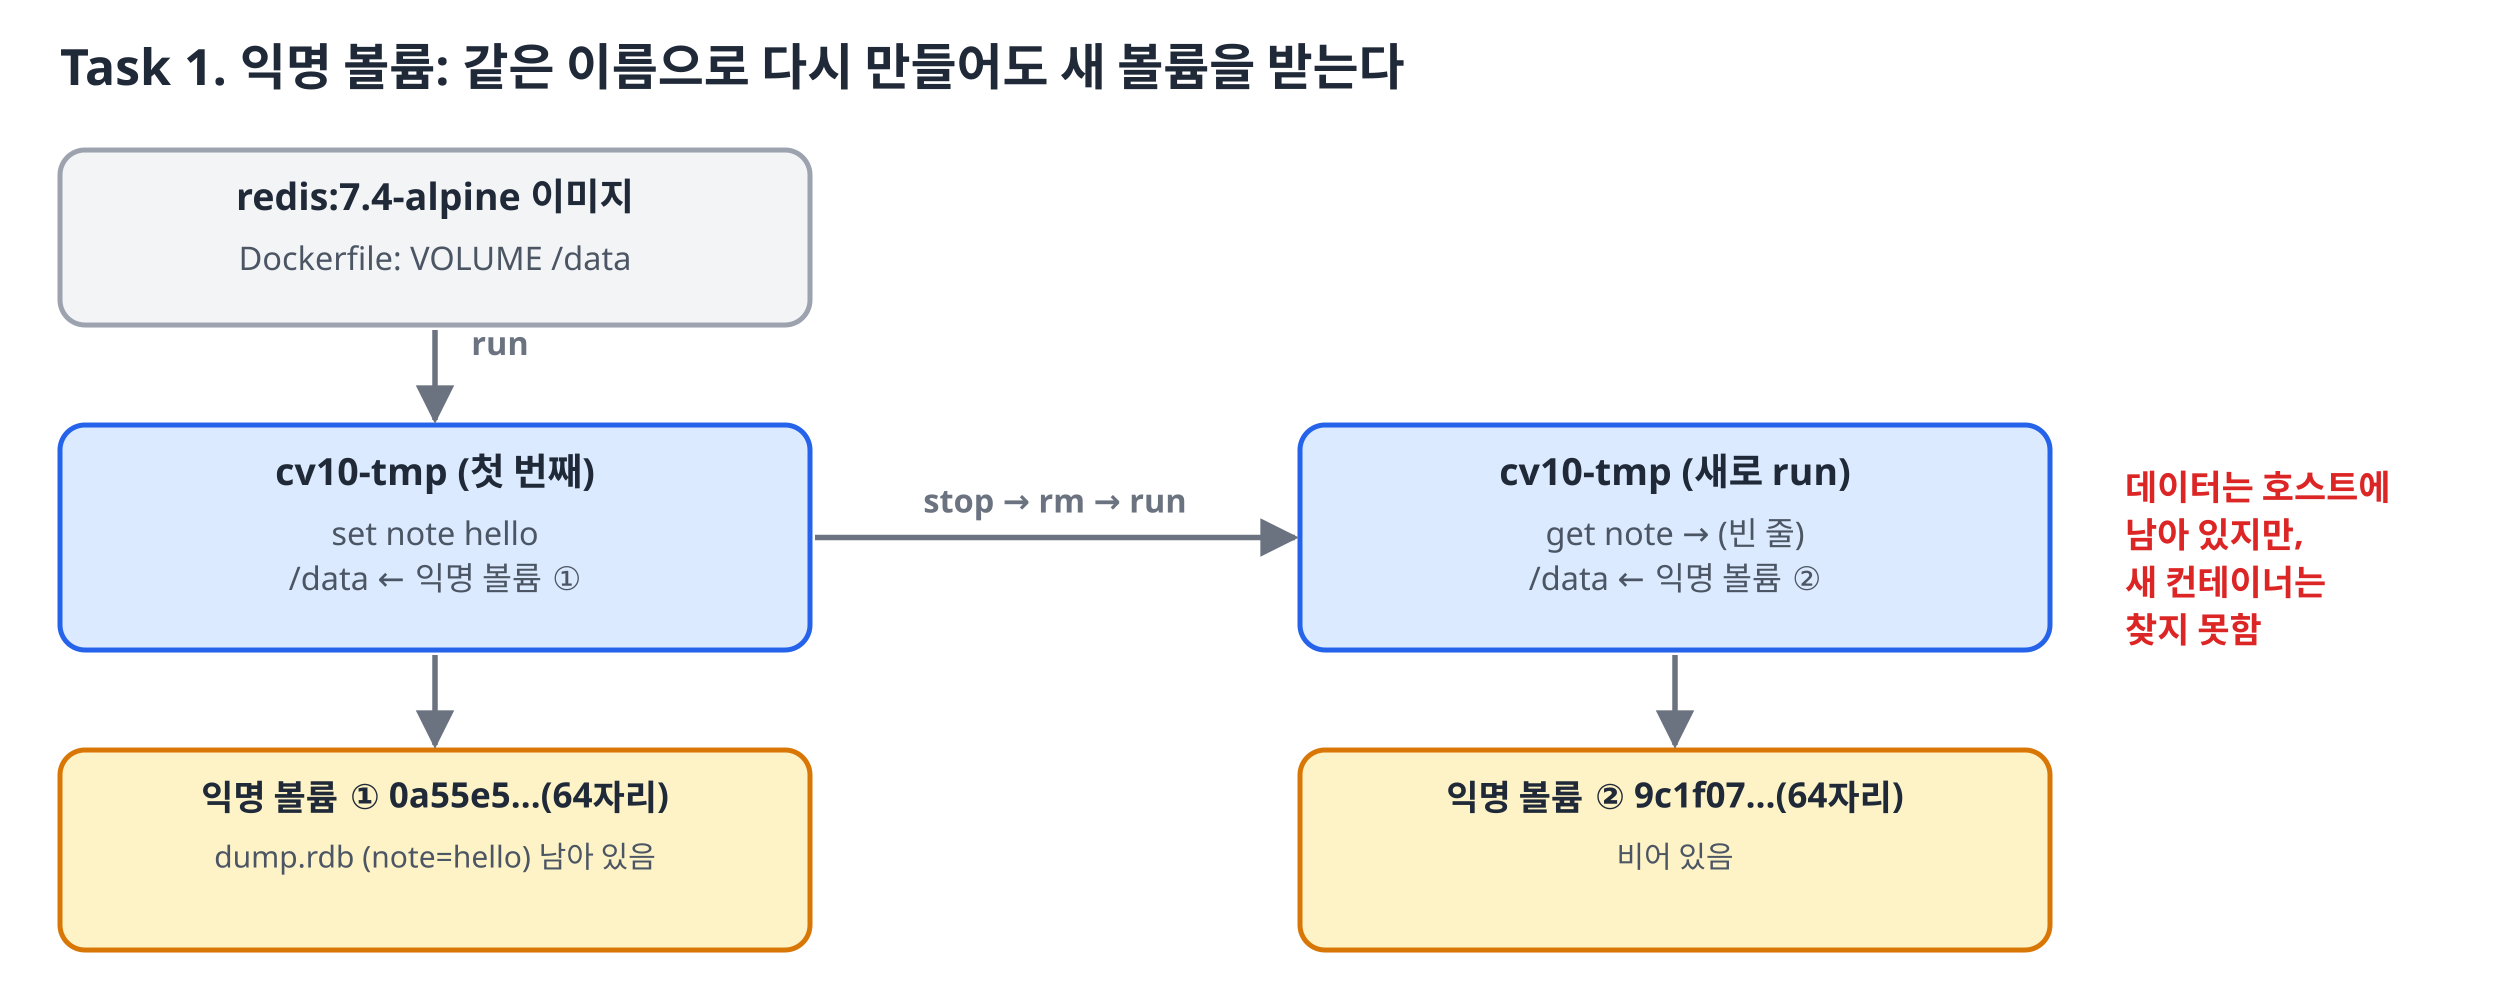
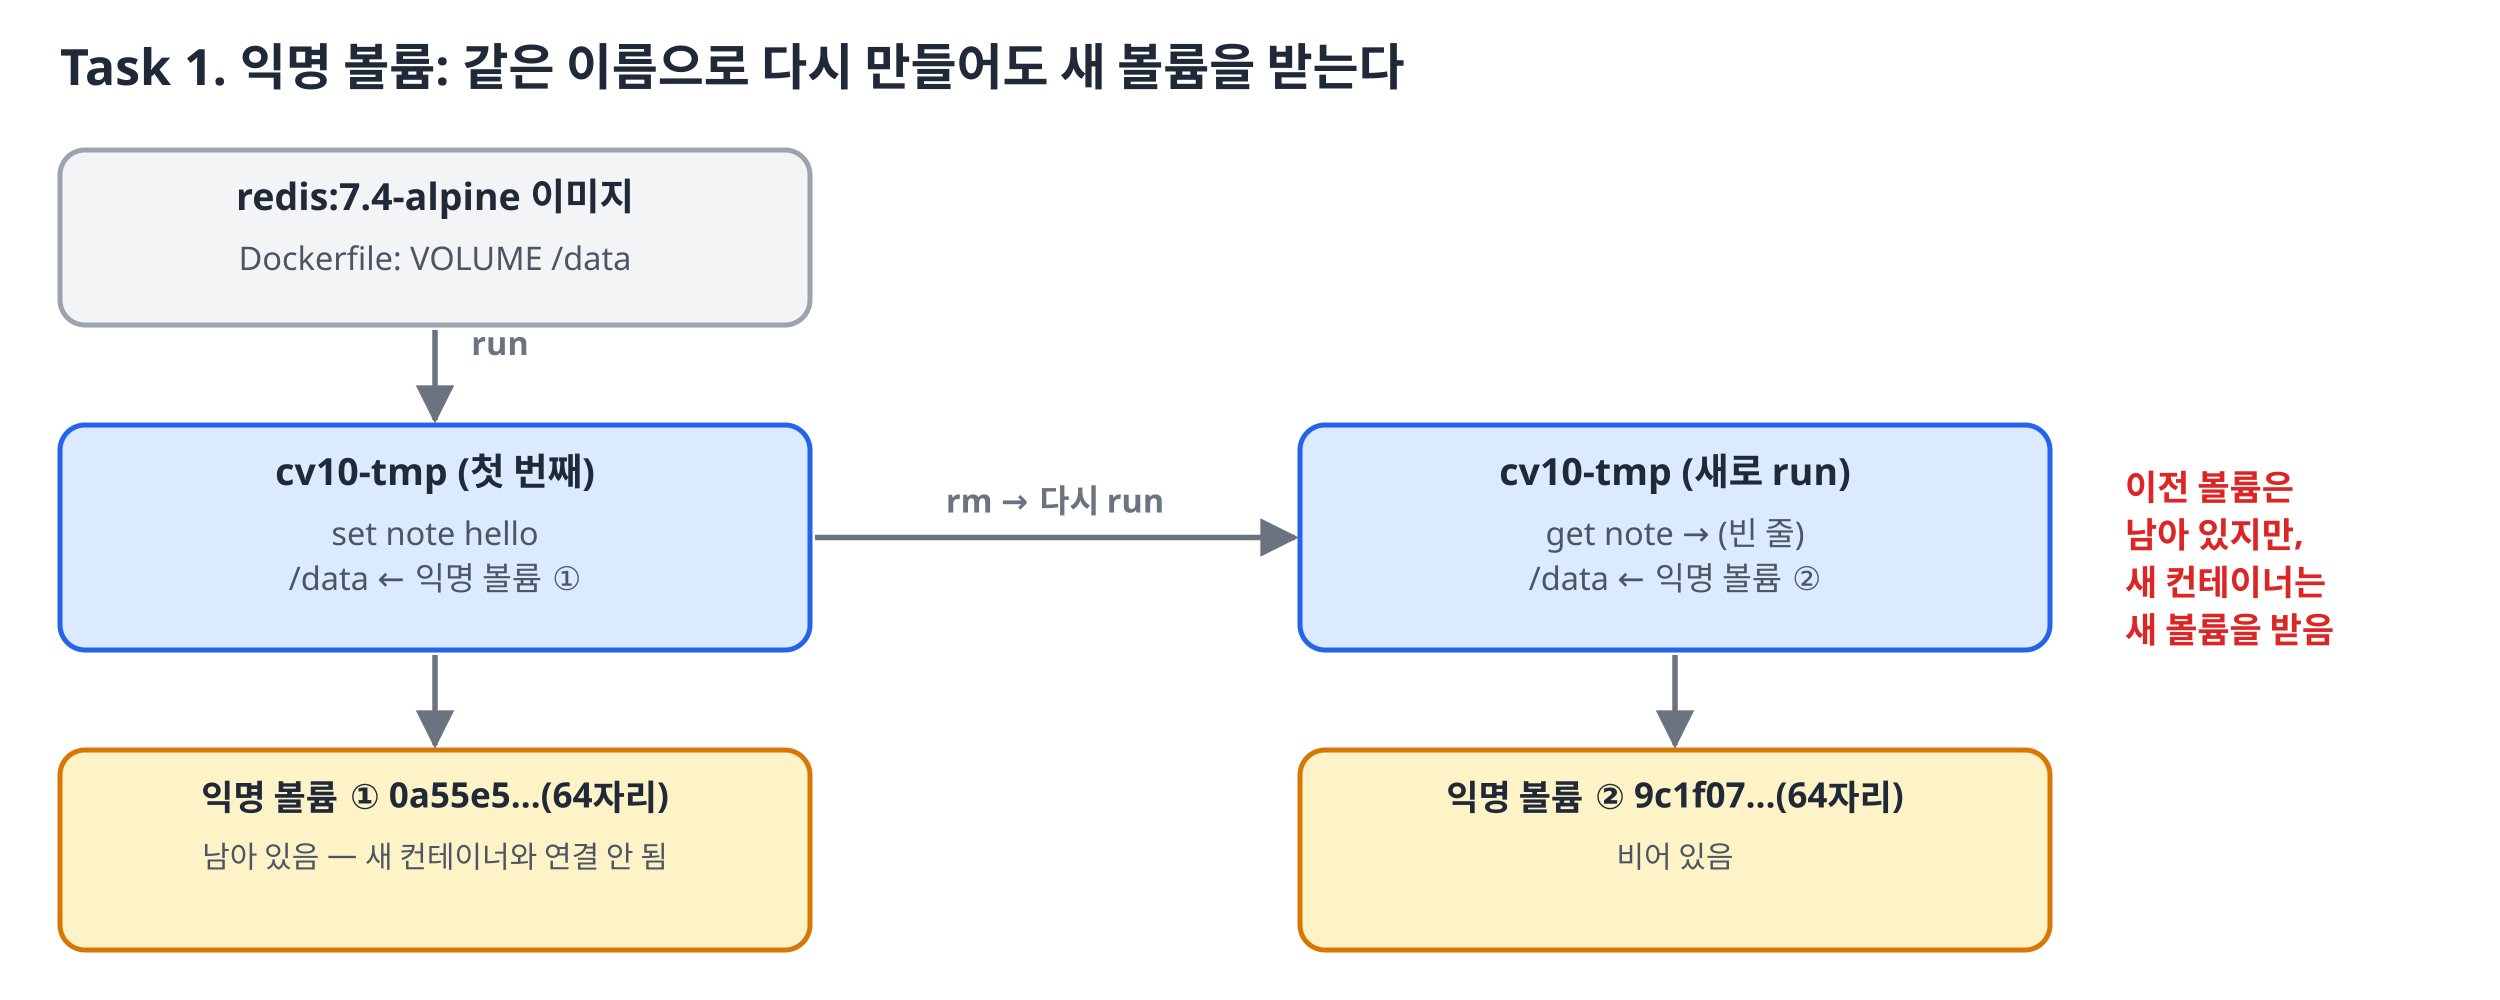
<svg xmlns="http://www.w3.org/2000/svg" viewBox="0 0 1000 400" width="1000" height="400" role="img">
  <rect width="1000" height="400" fill="#ffffff" />
  <text x="24" y="34" font-family="'Malgun Gothic','Apple SD Gothic Neo','Noto Sans KR',sans-serif" font-size="20" fill="#1f2937" text-anchor="start" font-weight="700">Task 1. 익명 볼륨: 같은 이름으로 다시 만들어도 새 볼륨을 받는다</text>
  <rect x="24" y="60" width="300" height="70" rx="10" fill="#f3f4f6" stroke="#9ca3af" stroke-width="2" />
  <text x="174.0" y="84" font-family="'Malgun Gothic','Apple SD Gothic Neo','Noto Sans KR',sans-serif" font-size="15" fill="#1f2937" text-anchor="middle" font-weight="700">redis:7.4-alpine 이미지</text>
  <text x="174.0" y="108" font-family="'Malgun Gothic','Apple SD Gothic Neo','Noto Sans KR',sans-serif" font-size="13" fill="#4b5563" text-anchor="middle">Dockerfile: VOLUME /data</text>
  <rect x="24" y="170" width="300" height="90" rx="10" fill="#dbeafe" stroke="#2563eb" stroke-width="2" />
  <text x="174.0" y="194" font-family="'Malgun Gothic','Apple SD Gothic Neo','Noto Sans KR',sans-serif" font-size="15" fill="#1f2937" text-anchor="middle" font-weight="700">cv10-tmp (첫 번째)</text>
  <text x="174.0" y="218" font-family="'Malgun Gothic','Apple SD Gothic Neo','Noto Sans KR',sans-serif" font-size="13" fill="#4b5563" text-anchor="middle">set note hello</text>
  <text x="174.0" y="236" font-family="'Malgun Gothic','Apple SD Gothic Neo','Noto Sans KR',sans-serif" font-size="13" fill="#4b5563" text-anchor="middle">/data ← 익명 볼륨 ①</text>
  <rect x="520" y="170" width="300" height="90" rx="10" fill="#dbeafe" stroke="#2563eb" stroke-width="2" />
  <text x="670.0" y="194" font-family="'Malgun Gothic','Apple SD Gothic Neo','Noto Sans KR',sans-serif" font-size="15" fill="#1f2937" text-anchor="middle" font-weight="700">cv10-tmp (새로 run)</text>
  <text x="670.0" y="218" font-family="'Malgun Gothic','Apple SD Gothic Neo','Noto Sans KR',sans-serif" font-size="13" fill="#4b5563" text-anchor="middle">get note → (빈 줄)</text>
  <text x="670.0" y="236" font-family="'Malgun Gothic','Apple SD Gothic Neo','Noto Sans KR',sans-serif" font-size="13" fill="#4b5563" text-anchor="middle">/data ← 익명 볼륨 ②</text>
  <defs>
    <marker id="arw13" viewBox="0 0 10 10" refX="9" refY="5" markerWidth="7" markerHeight="7" orient="auto-start-reverse">
      <path d="M0,0 L10,5 L0,10 z" fill="#6b7280" />
    </marker>
  </defs>
  <line x1="174" y1="132" x2="174" y2="168" stroke="#6b7280" stroke-width="2.2" marker-end="url(#arw13)" />
  <text x="200" y="142.0" font-family="'Malgun Gothic','Apple SD Gothic Neo','Noto Sans KR',sans-serif" font-size="13" fill="#6b7280" text-anchor="middle" font-weight="700">run</text>
  <defs>
    <marker id="arw16" viewBox="0 0 10 10" refX="9" refY="5" markerWidth="7" markerHeight="7" orient="auto-start-reverse">
      <path d="M0,0 L10,5 L0,10 z" fill="#6b7280" />
    </marker>
  </defs>
  <line x1="326" y1="215" x2="518" y2="215" stroke="#6b7280" stroke-width="2.2" marker-end="url(#arw16)" />
-   <text x="422.0" y="205" font-family="'Malgun Gothic','Apple SD Gothic Neo','Noto Sans KR',sans-serif" font-size="13" fill="#6b7280" text-anchor="middle" font-weight="700">stop → rm → run</text>
+   <text x="422.0" y="205" font-family="'Malgun Gothic','Apple SD Gothic Neo','Noto Sans KR',sans-serif" font-size="13" fill="#6b7280" text-anchor="middle" font-weight="700">rm → 다시 run</text>
  <rect x="24" y="300" width="300" height="80" rx="10" fill="#fef3c7" stroke="#d97706" stroke-width="2" />
  <text x="174.0" y="324" font-family="'Malgun Gothic','Apple SD Gothic Neo','Noto Sans KR',sans-serif" font-size="14" fill="#1f2937" text-anchor="middle" font-weight="700">익명 볼륨 ① 0a55e5…(64자리)</text>
-   <text x="174.0" y="347" font-family="'Malgun Gothic','Apple SD Gothic Neo','Noto Sans KR',sans-serif" font-size="12" fill="#4b5563" text-anchor="middle">dump.rdb (note=hello) 남아 있음</text>
+   <text x="174.0" y="347" font-family="'Malgun Gothic','Apple SD Gothic Neo','Noto Sans KR',sans-serif" font-size="12" fill="#4b5563" text-anchor="middle">남아 있음 — 새 컨테이너와 연결 안 됨</text>
  <rect x="520" y="300" width="300" height="80" rx="10" fill="#fef3c7" stroke="#d97706" stroke-width="2" />
  <text x="670.0" y="324" font-family="'Malgun Gothic','Apple SD Gothic Neo','Noto Sans KR',sans-serif" font-size="14" fill="#1f2937" text-anchor="middle" font-weight="700">익명 볼륨 ② 9c1f07…(64자리)</text>
  <text x="670.0" y="347" font-family="'Malgun Gothic','Apple SD Gothic Neo','Noto Sans KR',sans-serif" font-size="12" fill="#4b5563" text-anchor="middle">비어 있음</text>
  <defs>
    <marker id="arw25" viewBox="0 0 10 10" refX="9" refY="5" markerWidth="7" markerHeight="7" orient="auto-start-reverse">
      <path d="M0,0 L10,5 L0,10 z" fill="#6b7280" />
    </marker>
  </defs>
  <line x1="174" y1="262" x2="174" y2="298" stroke="#6b7280" stroke-width="2.2" marker-end="url(#arw25)" />
  <defs>
    <marker id="arw27" viewBox="0 0 10 10" refX="9" refY="5" markerWidth="7" markerHeight="7" orient="auto-start-reverse">
      <path d="M0,0 L10,5 L0,10 z" fill="#6b7280" />
    </marker>
  </defs>
  <line x1="670" y1="262" x2="670" y2="298" stroke="#6b7280" stroke-width="2.2" marker-end="url(#arw27)" />
-   <text x="850" y="200" font-family="'Malgun Gothic','Apple SD Gothic Neo','Noto Sans KR',sans-serif" font-size="14" fill="#dc2626" text-anchor="start" font-weight="700">데이터는 호스트에</text>
+   <text x="850" y="200" font-family="'Malgun Gothic','Apple SD Gothic Neo','Noto Sans KR',sans-serif" font-size="14" fill="#dc2626" text-anchor="start" font-weight="700">이전 볼륨은</text>
  <text x="850" y="219" font-family="'Malgun Gothic','Apple SD Gothic Neo','Noto Sans KR',sans-serif" font-size="14" fill="#dc2626" text-anchor="start" font-weight="700">남아 있지만,</text>
  <text x="850" y="238" font-family="'Malgun Gothic','Apple SD Gothic Neo','Noto Sans KR',sans-serif" font-size="14" fill="#dc2626" text-anchor="start" font-weight="700">새 컨테이너는</text>
-   <text x="850" y="257" font-family="'Malgun Gothic','Apple SD Gothic Neo','Noto Sans KR',sans-serif" font-size="14" fill="#dc2626" text-anchor="start" font-weight="700">찾지 못함</text>
+   <text x="850" y="257" font-family="'Malgun Gothic','Apple SD Gothic Neo','Noto Sans KR',sans-serif" font-size="14" fill="#dc2626" text-anchor="start" font-weight="700">새 볼륨을 받음</text>
</svg>
